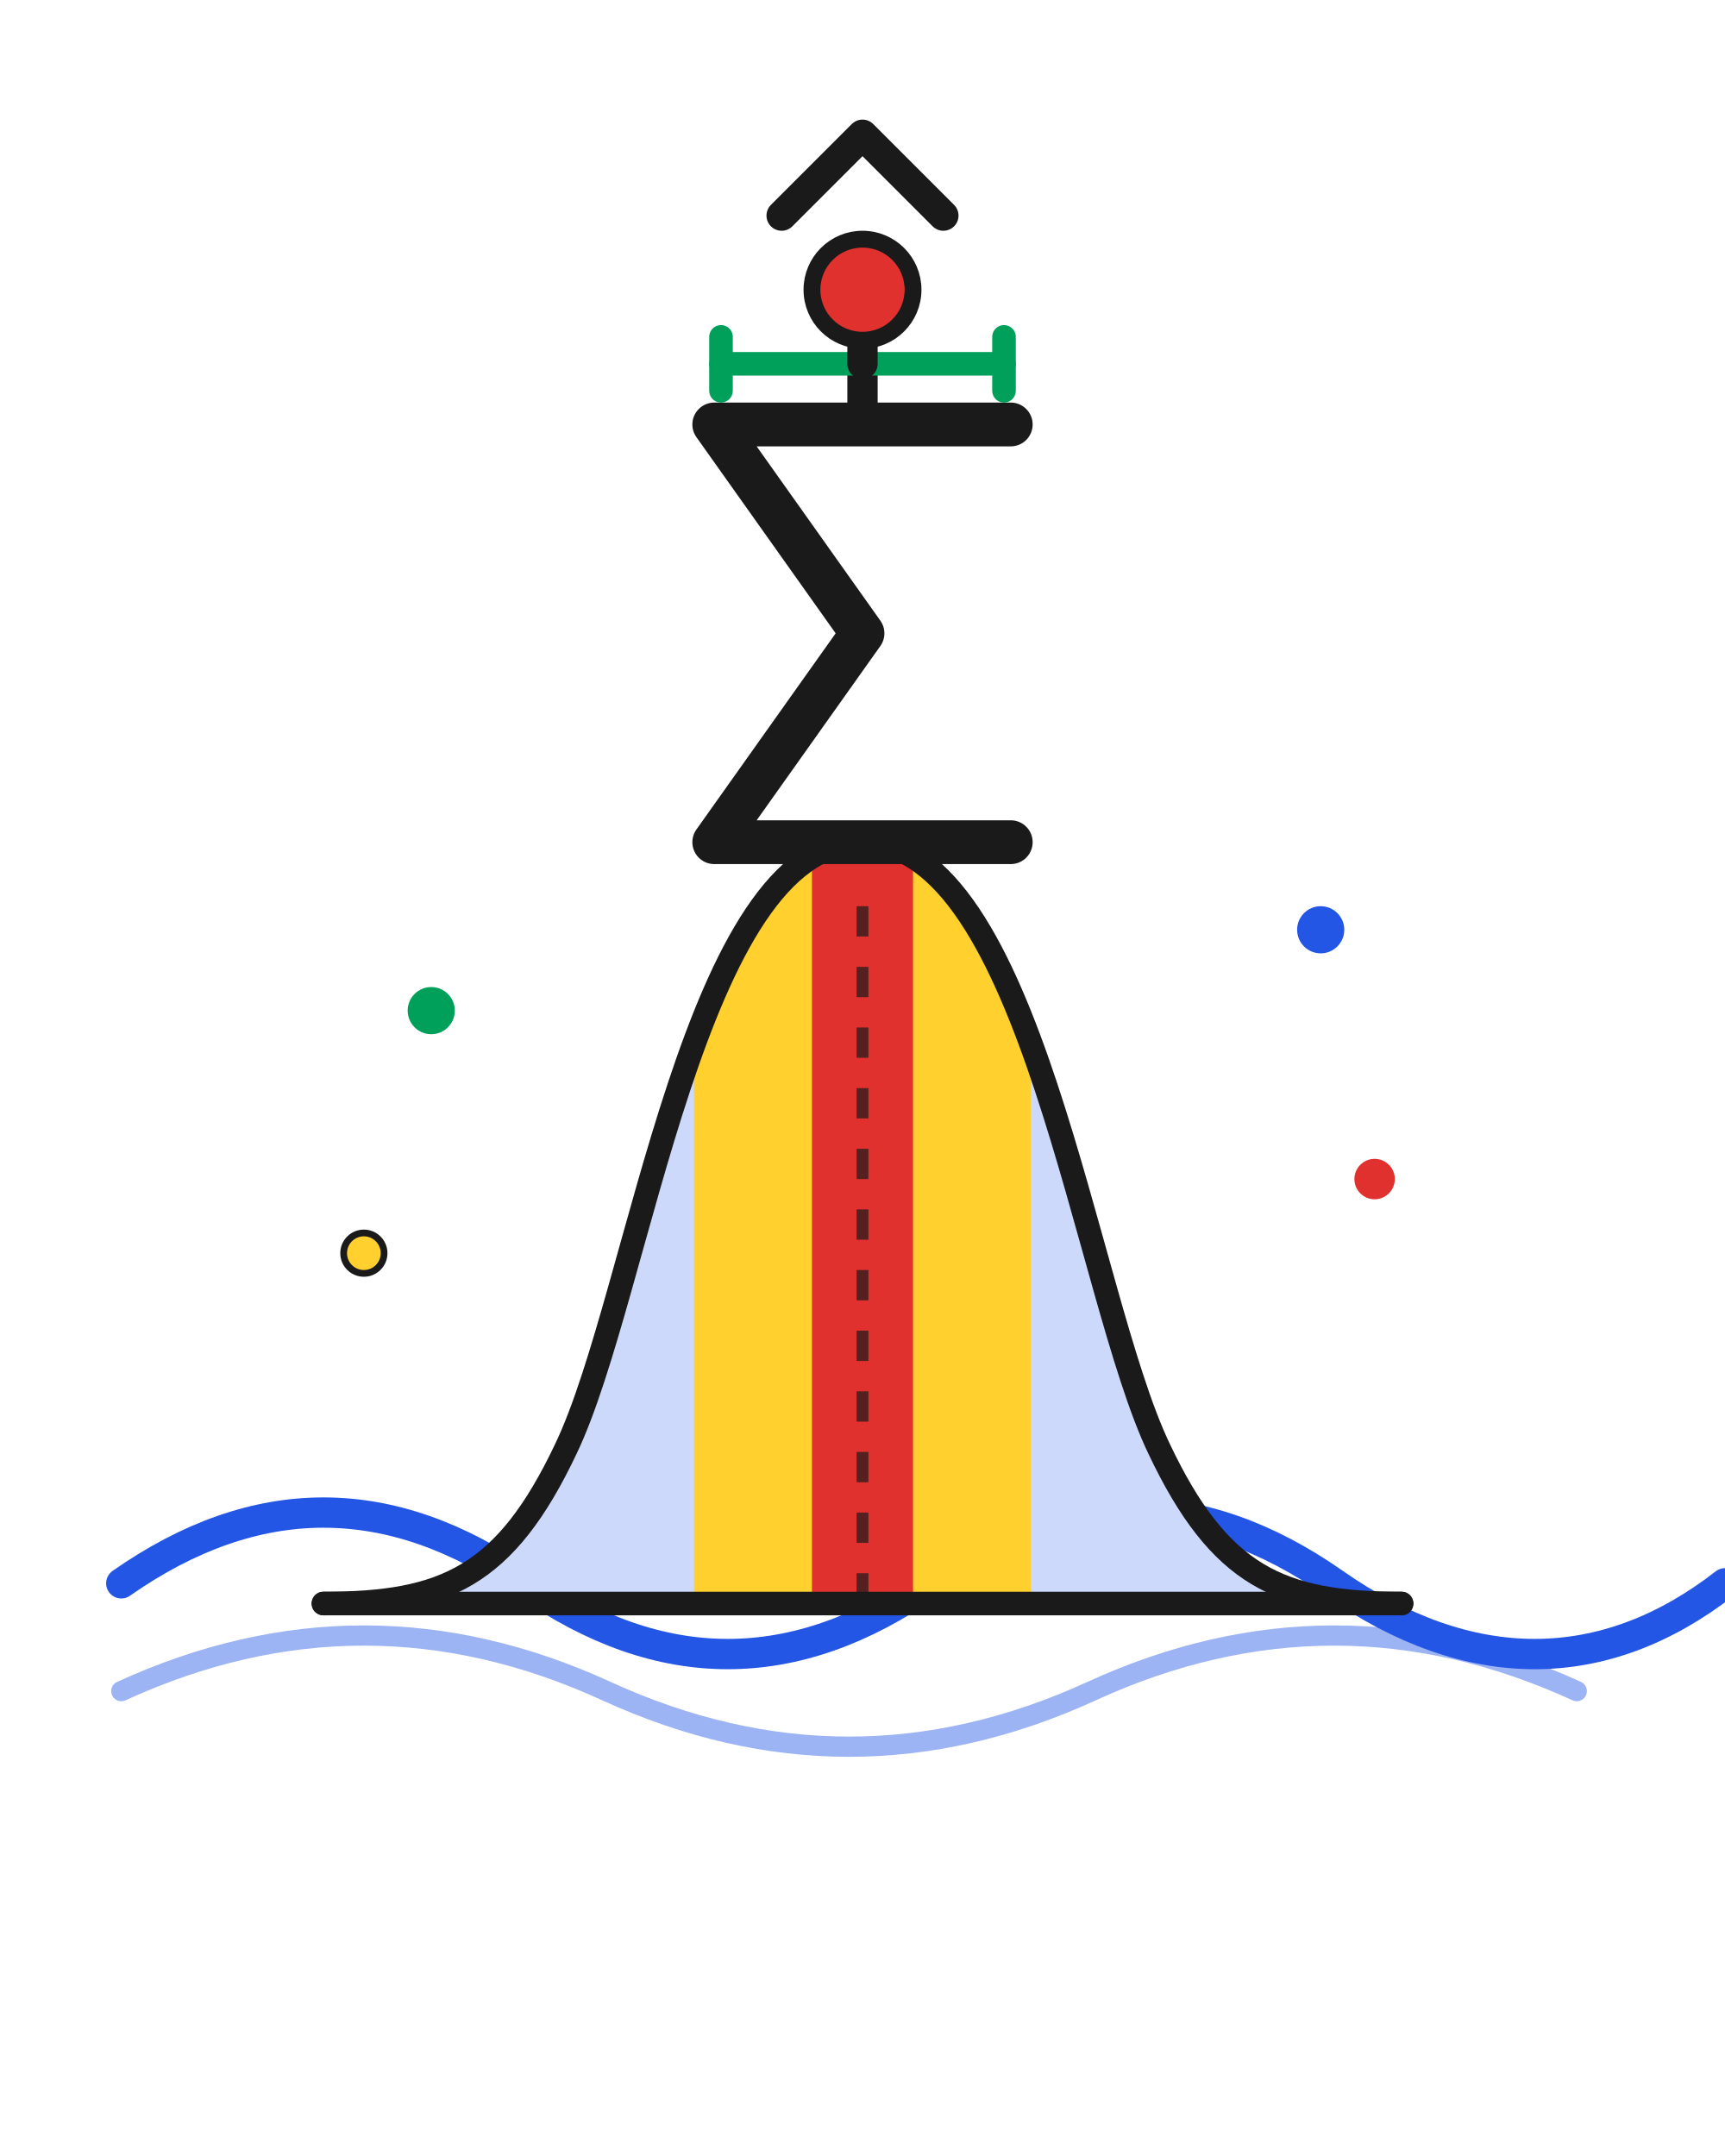
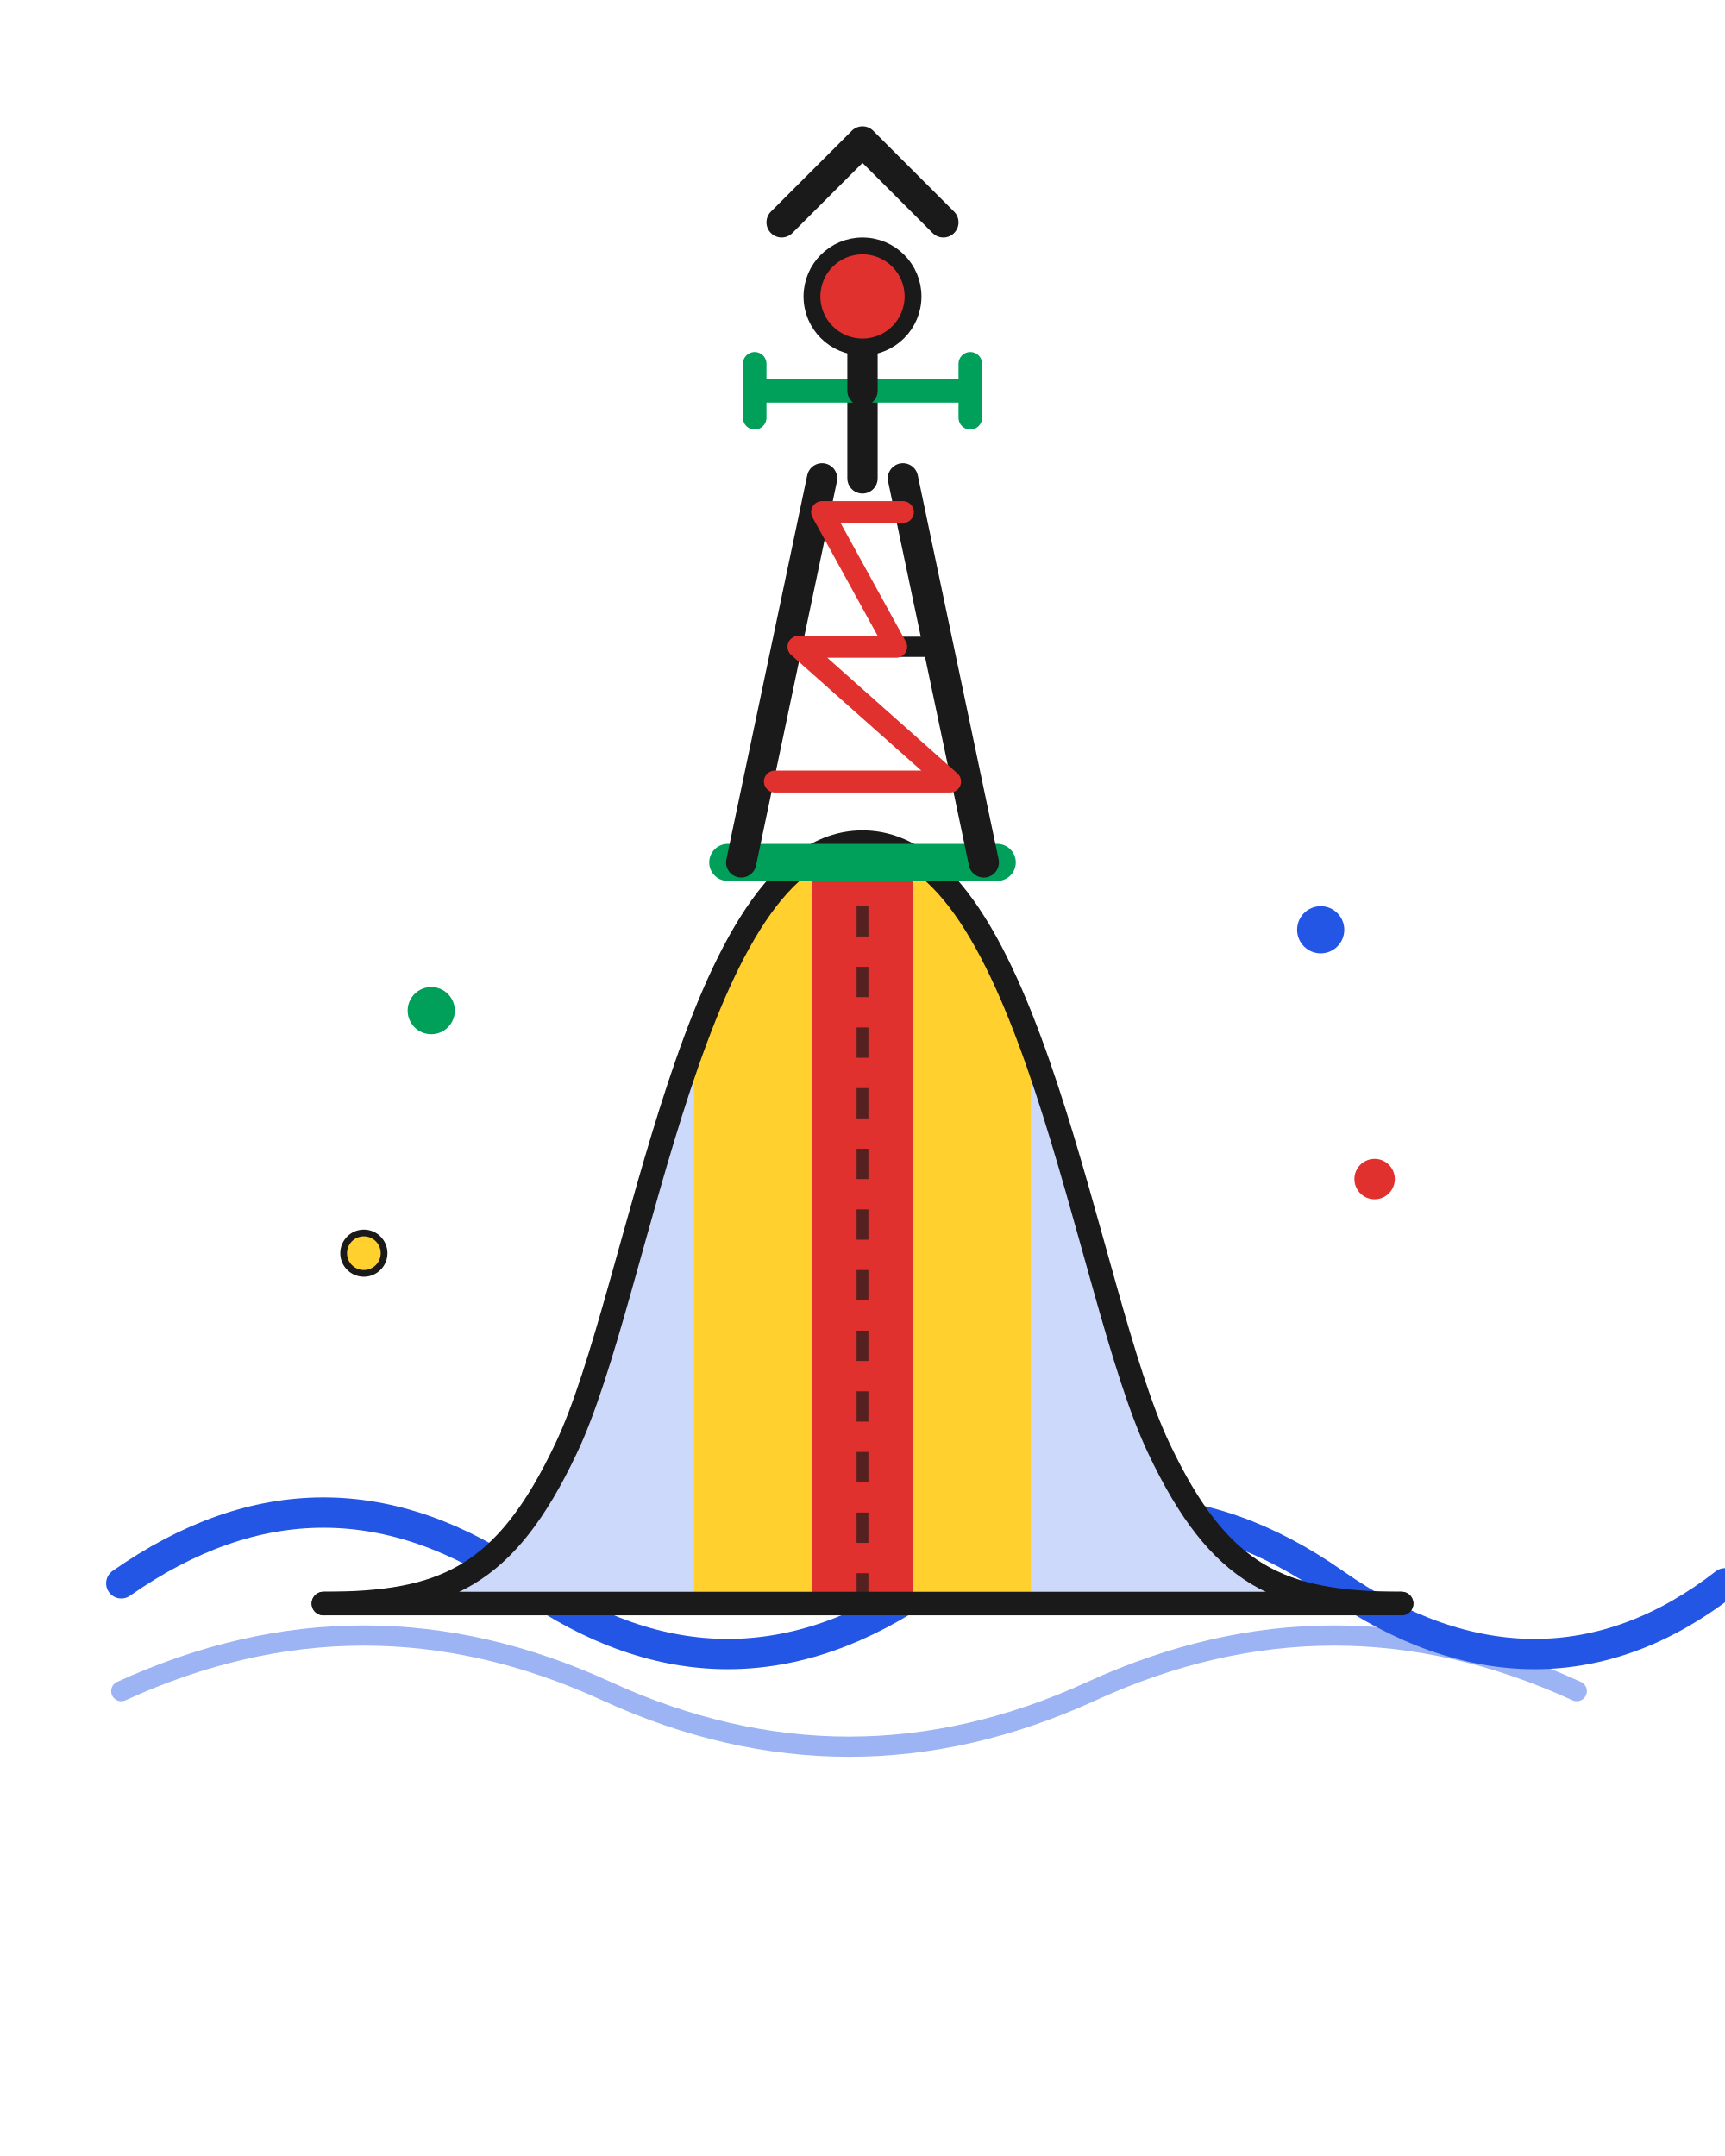
<svg xmlns="http://www.w3.org/2000/svg" viewBox="0 0 512 640" width="512" height="640" role="img" aria-label="Buoycast logo: a buoy built from statistical symbols">
  <g fill="none" stroke="#1a1a1a" stroke-width="0">
    <path d="M 36 470            C 76 442, 116 442, 156 470            S 236 498, 276 470            S 356 442, 396 470            S 476 498, 512 470" fill="none" stroke="#2456e6" stroke-width="9" stroke-linecap="round" />
    <path d="M 36 502            C 84 480, 132 480, 180 502            S 276 524, 324 502            S 420 480, 468 502" fill="none" stroke="#2456e6" stroke-width="6" stroke-linecap="round" opacity="0.45" />
  </g>
  <defs>
    <clipPath id="bellA">
      <path d="M 96 476                C 132 476, 150 468, 168 430                C 190 384, 206 250, 256 250                C 306 250, 322 384, 344 430                C 362 468, 380 476, 416 476                Z" />
    </clipPath>
  </defs>
  <g clip-path="url(#bellA)">
    <rect x="80" y="240" width="352" height="240" fill="#cdd9fb" />
    <rect x="206" y="240" width="100" height="240" fill="#ffd02e" />
    <rect x="241" y="240" width="30" height="240" fill="#e0312e" />
  </g>
  <path d="M 96 476            C 132 476, 150 468, 168 430            C 190 384, 206 250, 256 250            C 306 250, 322 384, 344 430            C 362 468, 380 476, 416 476" fill="none" stroke="#1a1a1a" stroke-width="7" stroke-linejoin="round" stroke-linecap="round" />
  <line x1="96" y1="476" x2="416" y2="476" stroke="#1a1a1a" stroke-width="7" stroke-linecap="round" />
  <line x1="256" y1="476" x2="256" y2="262" stroke="#1a1a1a" stroke-width="3.5" stroke-dasharray="9 9" opacity="0.7" />
-   <g stroke-linecap="round" stroke-linejoin="round">
-     <path d="M 300 250              L 212 250              L 256 188              L 212 126              L 300 126" fill="none" stroke="#1a1a1a" stroke-width="13" />
-   </g>
-   <line x1="256" y1="126" x2="256" y2="108" stroke="#1a1a1a" stroke-width="9" stroke-linecap="round" />
-   <line x1="214" y1="108" x2="298" y2="108" stroke="#00a05a" stroke-width="7" stroke-linecap="round" />
-   <line x1="214" y1="100" x2="214" y2="116" stroke="#00a05a" stroke-width="7" stroke-linecap="round" />
-   <line x1="298" y1="100" x2="298" y2="116" stroke="#00a05a" stroke-width="7" stroke-linecap="round" />
-   <line x1="256" y1="108" x2="256" y2="98" stroke="#1a1a1a" stroke-width="9" stroke-linecap="round" />
-   <path d="M 232 64 L 256 40 L 280 64" fill="none" stroke="#1a1a1a" stroke-width="9" stroke-linecap="round" stroke-linejoin="round" />
-   <circle cx="256" cy="86" r="15" fill="#e0312e" stroke="#1a1a1a" stroke-width="5" />
+   <line x1="216" y1="256" x2="296" y2="256" stroke="#00a05a" stroke-width="11" stroke-linecap="round" />
+   <line x1="220" y1="256" x2="244" y2="142" stroke="#1a1a1a" stroke-width="9" stroke-linecap="round" />
+   <line x1="292" y1="256" x2="268" y2="142" stroke="#1a1a1a" stroke-width="9" stroke-linecap="round" />
+   <line x1="237" y1="192" x2="279" y2="192" stroke="#1a1a1a" stroke-width="6" stroke-linecap="round" />
+   <path d="M 268 152            L 244 152            L 266 192            L 237 192            L 282 232            L 230 232" fill="none" stroke="#e0312e" stroke-width="6.5" stroke-linecap="round" stroke-linejoin="round" />
+   <line x1="256" y1="142" x2="256" y2="116" stroke="#1a1a1a" stroke-width="9" stroke-linecap="round" />
+   <line x1="224" y1="116" x2="288" y2="116" stroke="#00a05a" stroke-width="7" stroke-linecap="round" />
+   <line x1="224" y1="108" x2="224" y2="124" stroke="#00a05a" stroke-width="7" stroke-linecap="round" />
+   <line x1="288" y1="108" x2="288" y2="124" stroke="#00a05a" stroke-width="7" stroke-linecap="round" />
+   <line x1="256" y1="116" x2="256" y2="100" stroke="#1a1a1a" stroke-width="9" stroke-linecap="round" />
+   <path d="M 232 66 L 256 42 L 280 66" fill="none" stroke="#1a1a1a" stroke-width="9" stroke-linecap="round" stroke-linejoin="round" />
+   <circle cx="256" cy="88" r="15" fill="#e0312e" stroke="#1a1a1a" stroke-width="5" />
  <circle cx="128" cy="300" r="7" fill="#00a05a" />
  <circle cx="392" cy="276" r="7" fill="#2456e6" />
  <circle cx="408" cy="350" r="6" fill="#e0312e" />
  <circle cx="108" cy="372" r="6" fill="#ffd02e" stroke="#1a1a1a" stroke-width="2" />
</svg>
